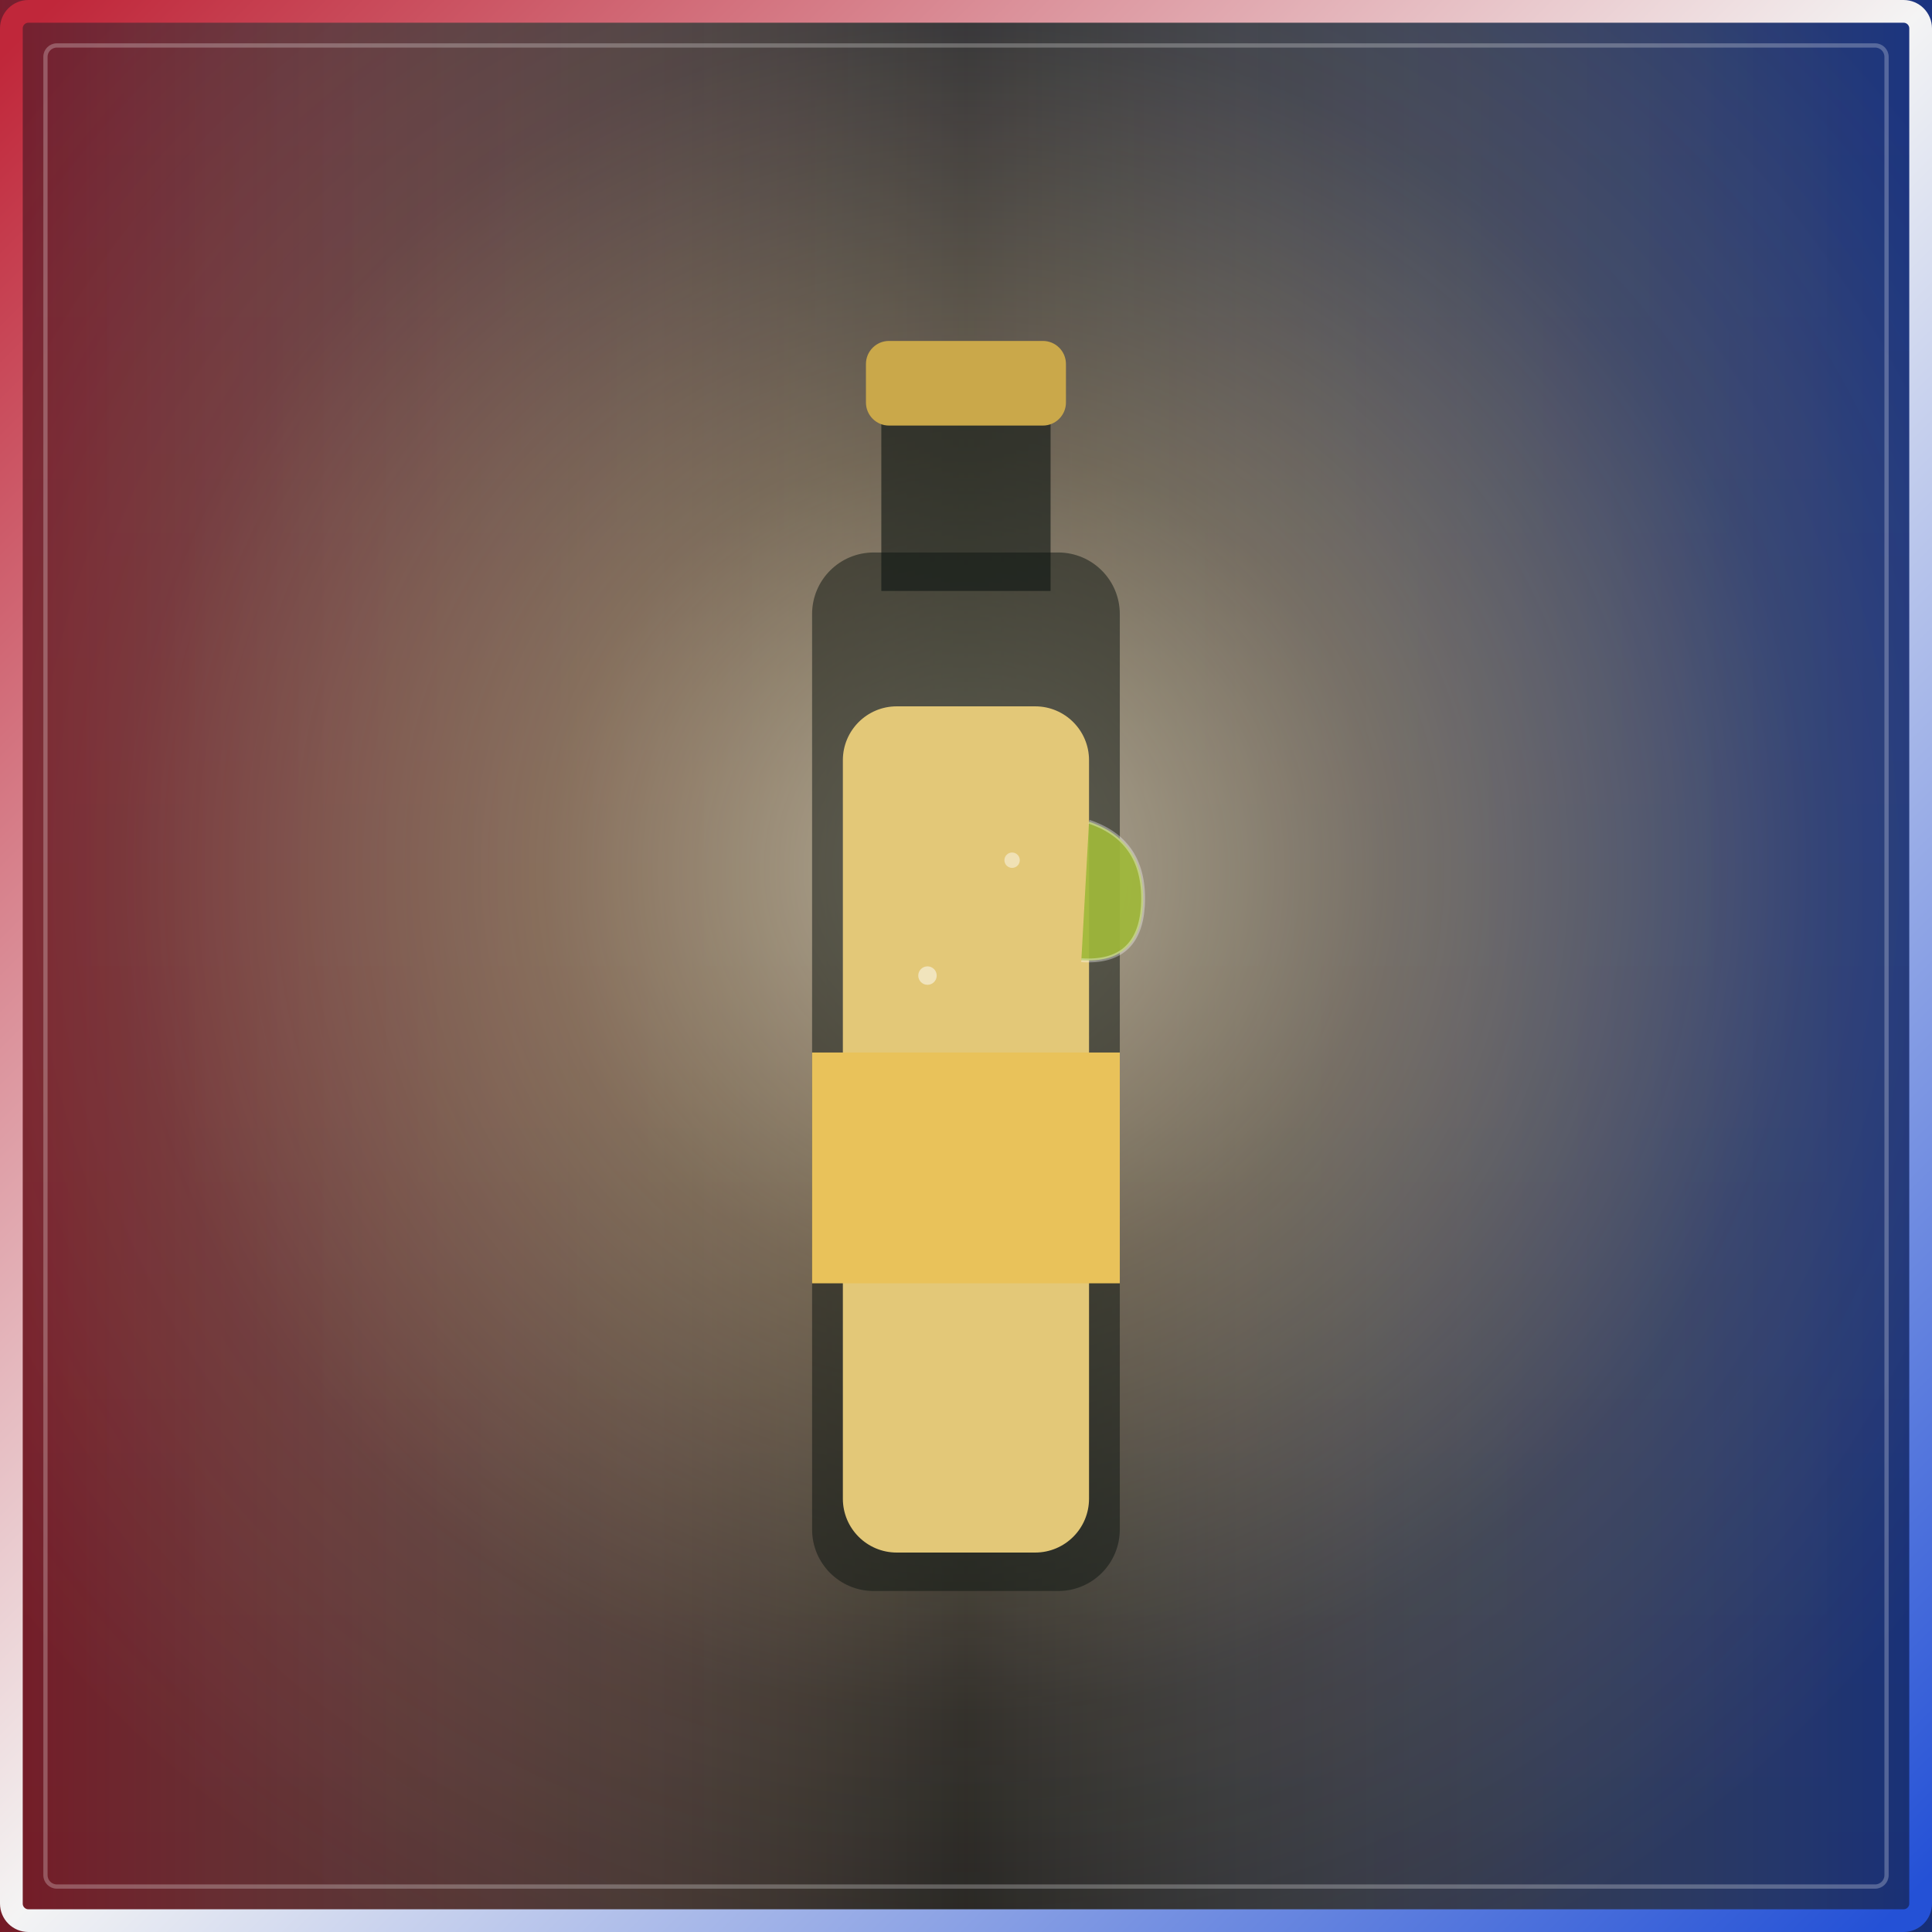
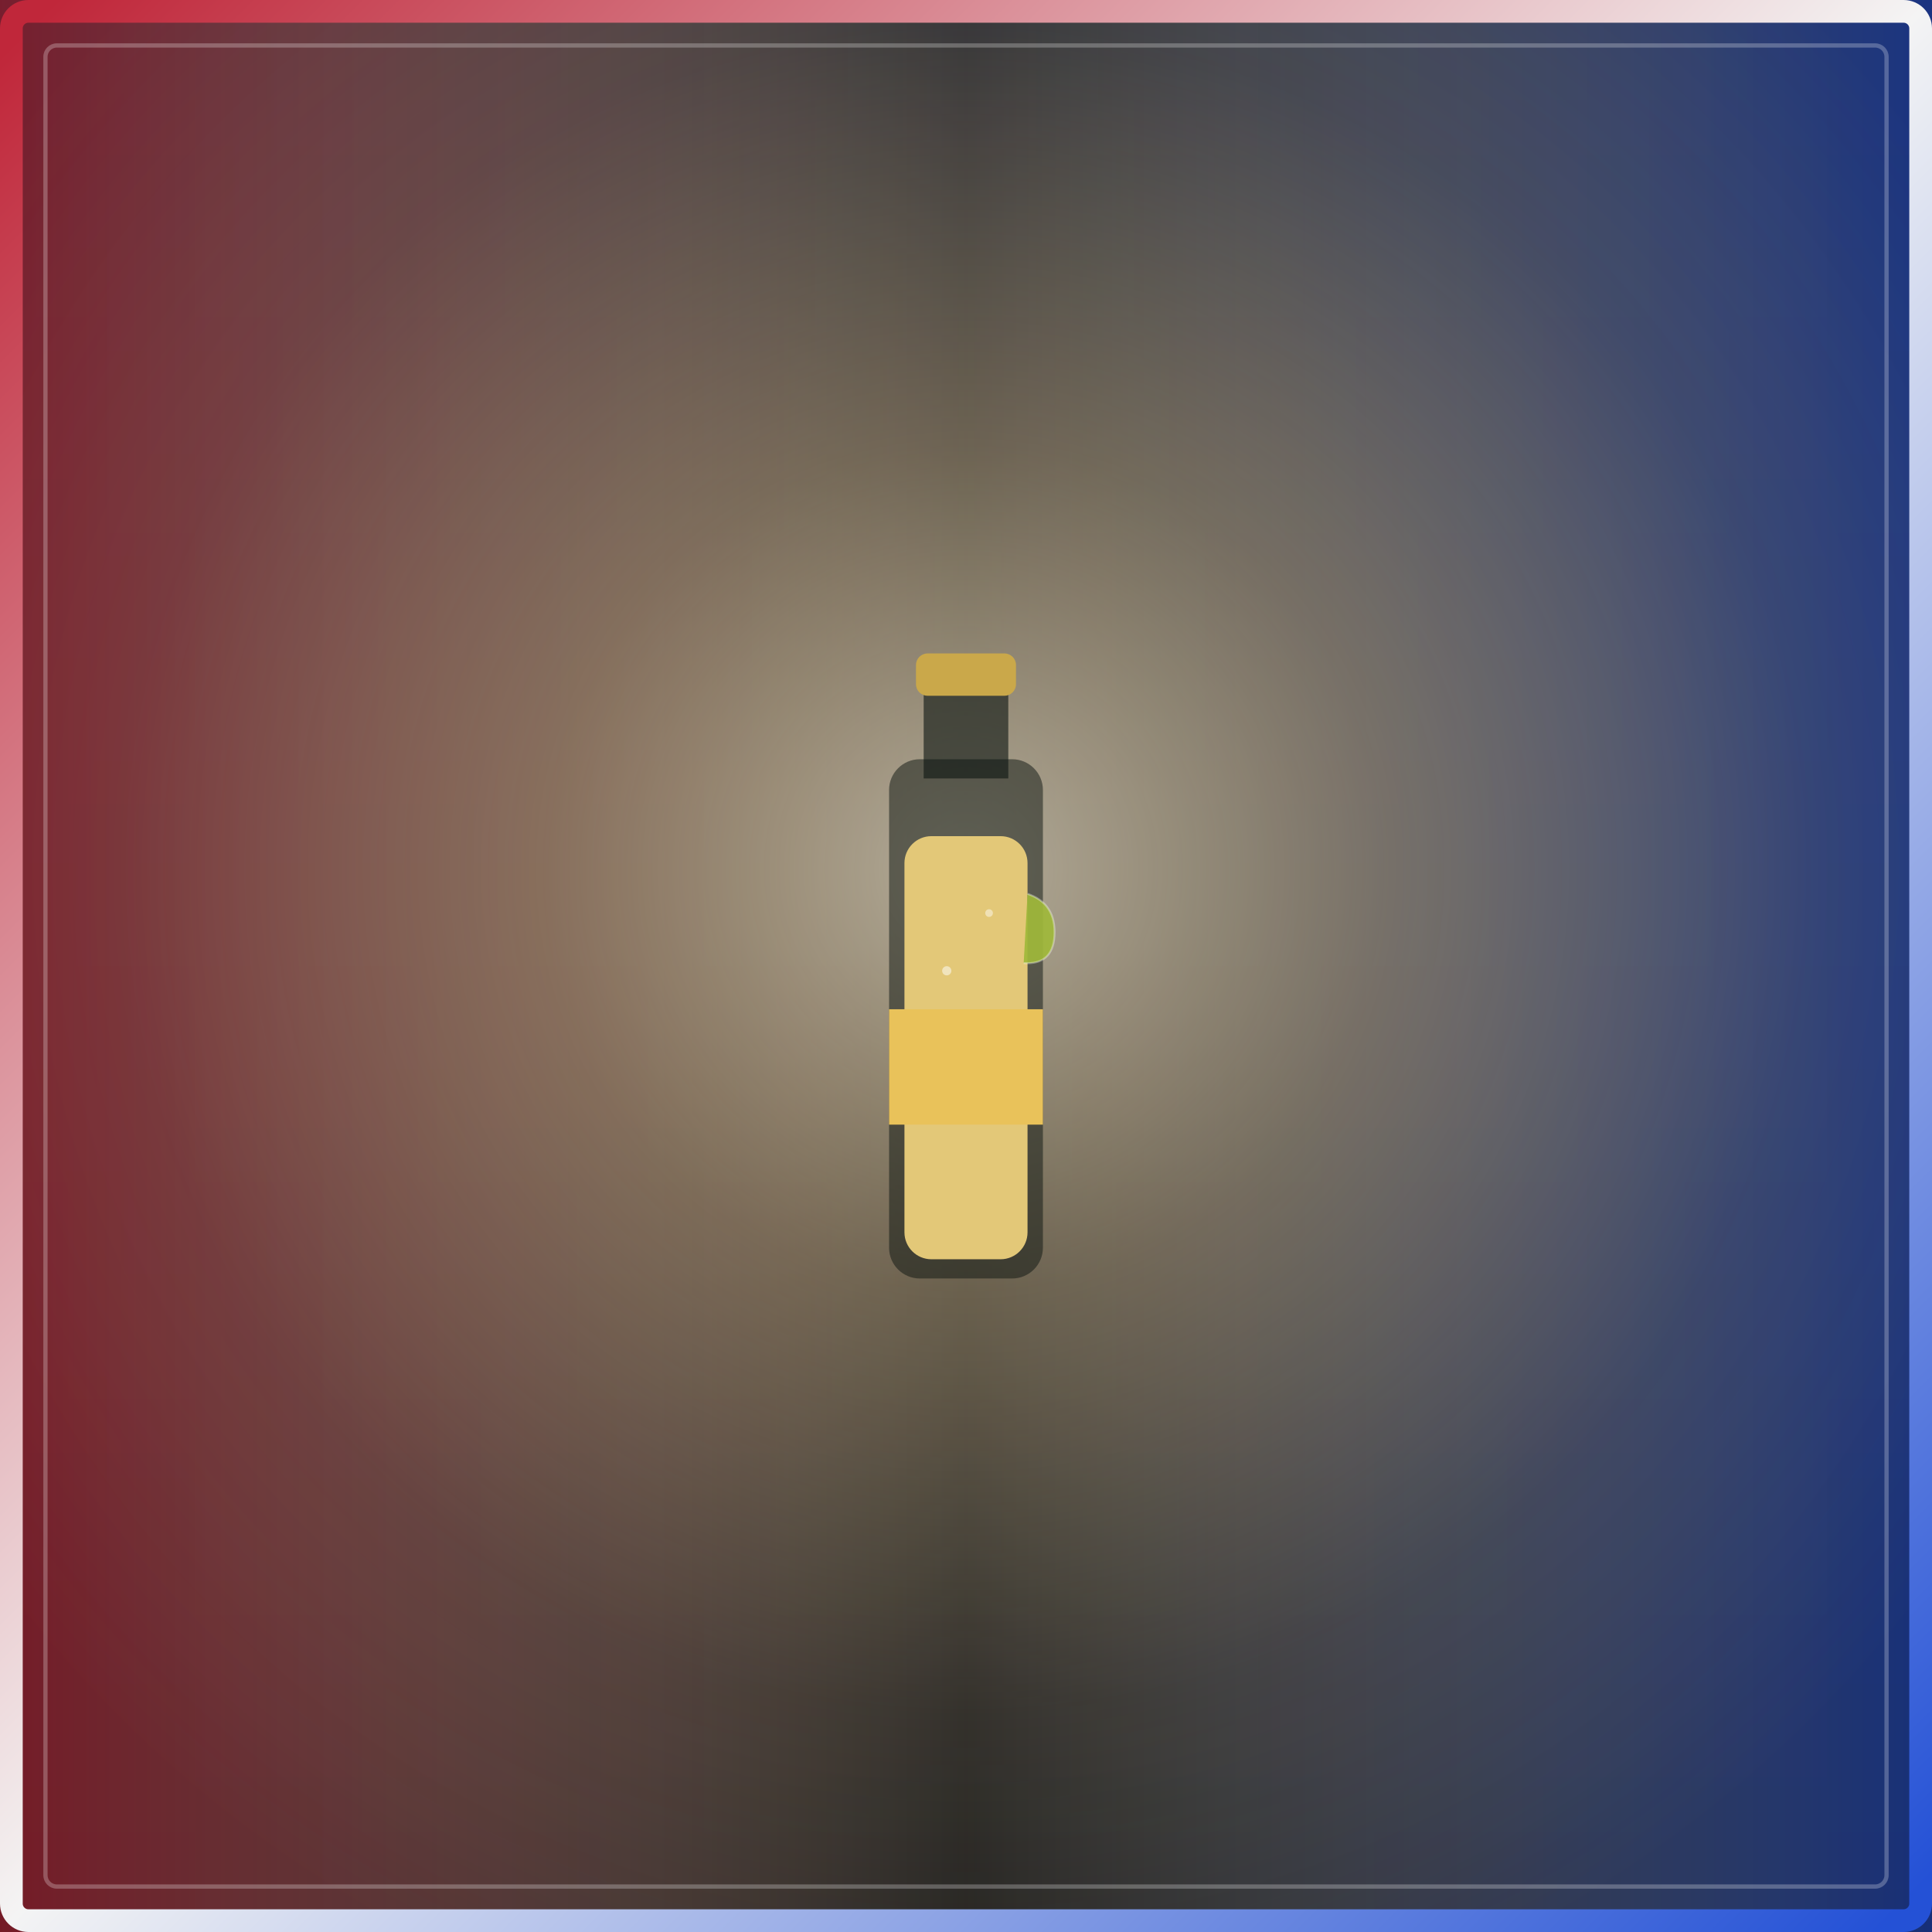
<svg xmlns="http://www.w3.org/2000/svg" width="100%" height="100%" viewBox="0 0 680 680" role="img">
  <defs>
    <linearGradient id="bgGrad" x1="0" y1="0" x2="0" y2="1">
      <stop offset="0" stop-color="#0a0e1a" />
      <stop offset="1" stop-color="#040507" />
    </linearGradient>
    <linearGradient id="patrioticBand" x1="0" y1="0" x2="1" y2="0">
      <stop offset="0" stop-color="#c0273a" stop-opacity="0.6" />
      <stop offset="0.5" stop-color="#fff4d6" stop-opacity="0.12" />
      <stop offset="1" stop-color="#2451d6" stop-opacity="0.55" />
    </linearGradient>
    <linearGradient id="frameGrad" x1="0" y1="0" x2="1" y2="1">
      <stop offset="0" stop-color="#c0273a" />
      <stop offset="0.5" stop-color="#f4f4f4" />
      <stop offset="1" stop-color="#2451d6" />
    </linearGradient>
    <radialGradient id="spot" cx="0.5" cy="0.45" r="0.62">
      <stop offset="0" stop-color="#fff4d6" stop-opacity="0.65" />
      <stop offset="0.35" stop-color="#ffdfa3" stop-opacity="0.32" />
      <stop offset="0.7" stop-color="#ffdfa3" stop-opacity="0.08" />
      <stop offset="1" stop-color="#ffdfa3" stop-opacity="0" />
    </radialGradient>
  </defs>
  <rect x="0" y="0" width="680" height="680" fill="url(#bgGrad)" />
  <rect x="0" y="0" width="680" height="680" fill="url(#patrioticBand)" />
  <rect x="0" y="0" width="680" height="680" fill="url(#spot)" />
-   <g transform="translate(-120.31,-22.15) scale(1.3538)">
+   <g transform="translate(109.85,158.92) scale(0.6769)">
    <rect x="300" y="160" width="80" height="270" rx="16" fill="#0c1410" opacity="0.5" />
    <rect x="308" y="200" width="64" height="220" rx="14" fill="#e3c878" />
    <rect x="318" y="120" width="44" height="50" fill="#0c1410" opacity="0.6" />
    <rect x="314" y="105" width="52" height="22" rx="6" fill="#caa84a" />
    <rect x="300" y="290" width="80" height="60" fill="#e9c25a" />
    <circle cx="330" cy="270" r="2.4" fill="#fff" opacity="0.5" />
    <circle cx="352" cy="240" r="2" fill="#fff" opacity="0.45" />
    <path d="M372 230 q15 5 14 22 q-1 15 -16 14" fill="#9fb83a" opacity="0.92" />
    <path d="M372 230 q15 5 14 22 q-1 15 -16 14" fill="none" stroke="#fff" stroke-opacity="0.35" stroke-width="1" />
  </g>
  <rect x="4" y="4" width="672" height="672" rx="6" fill="none" stroke="url(#frameGrad)" stroke-width="8" />
  <rect x="16" y="16" width="648" height="648" rx="4" fill="none" stroke="#ffffff" stroke-opacity="0.25" stroke-width="1.5" />
</svg>
